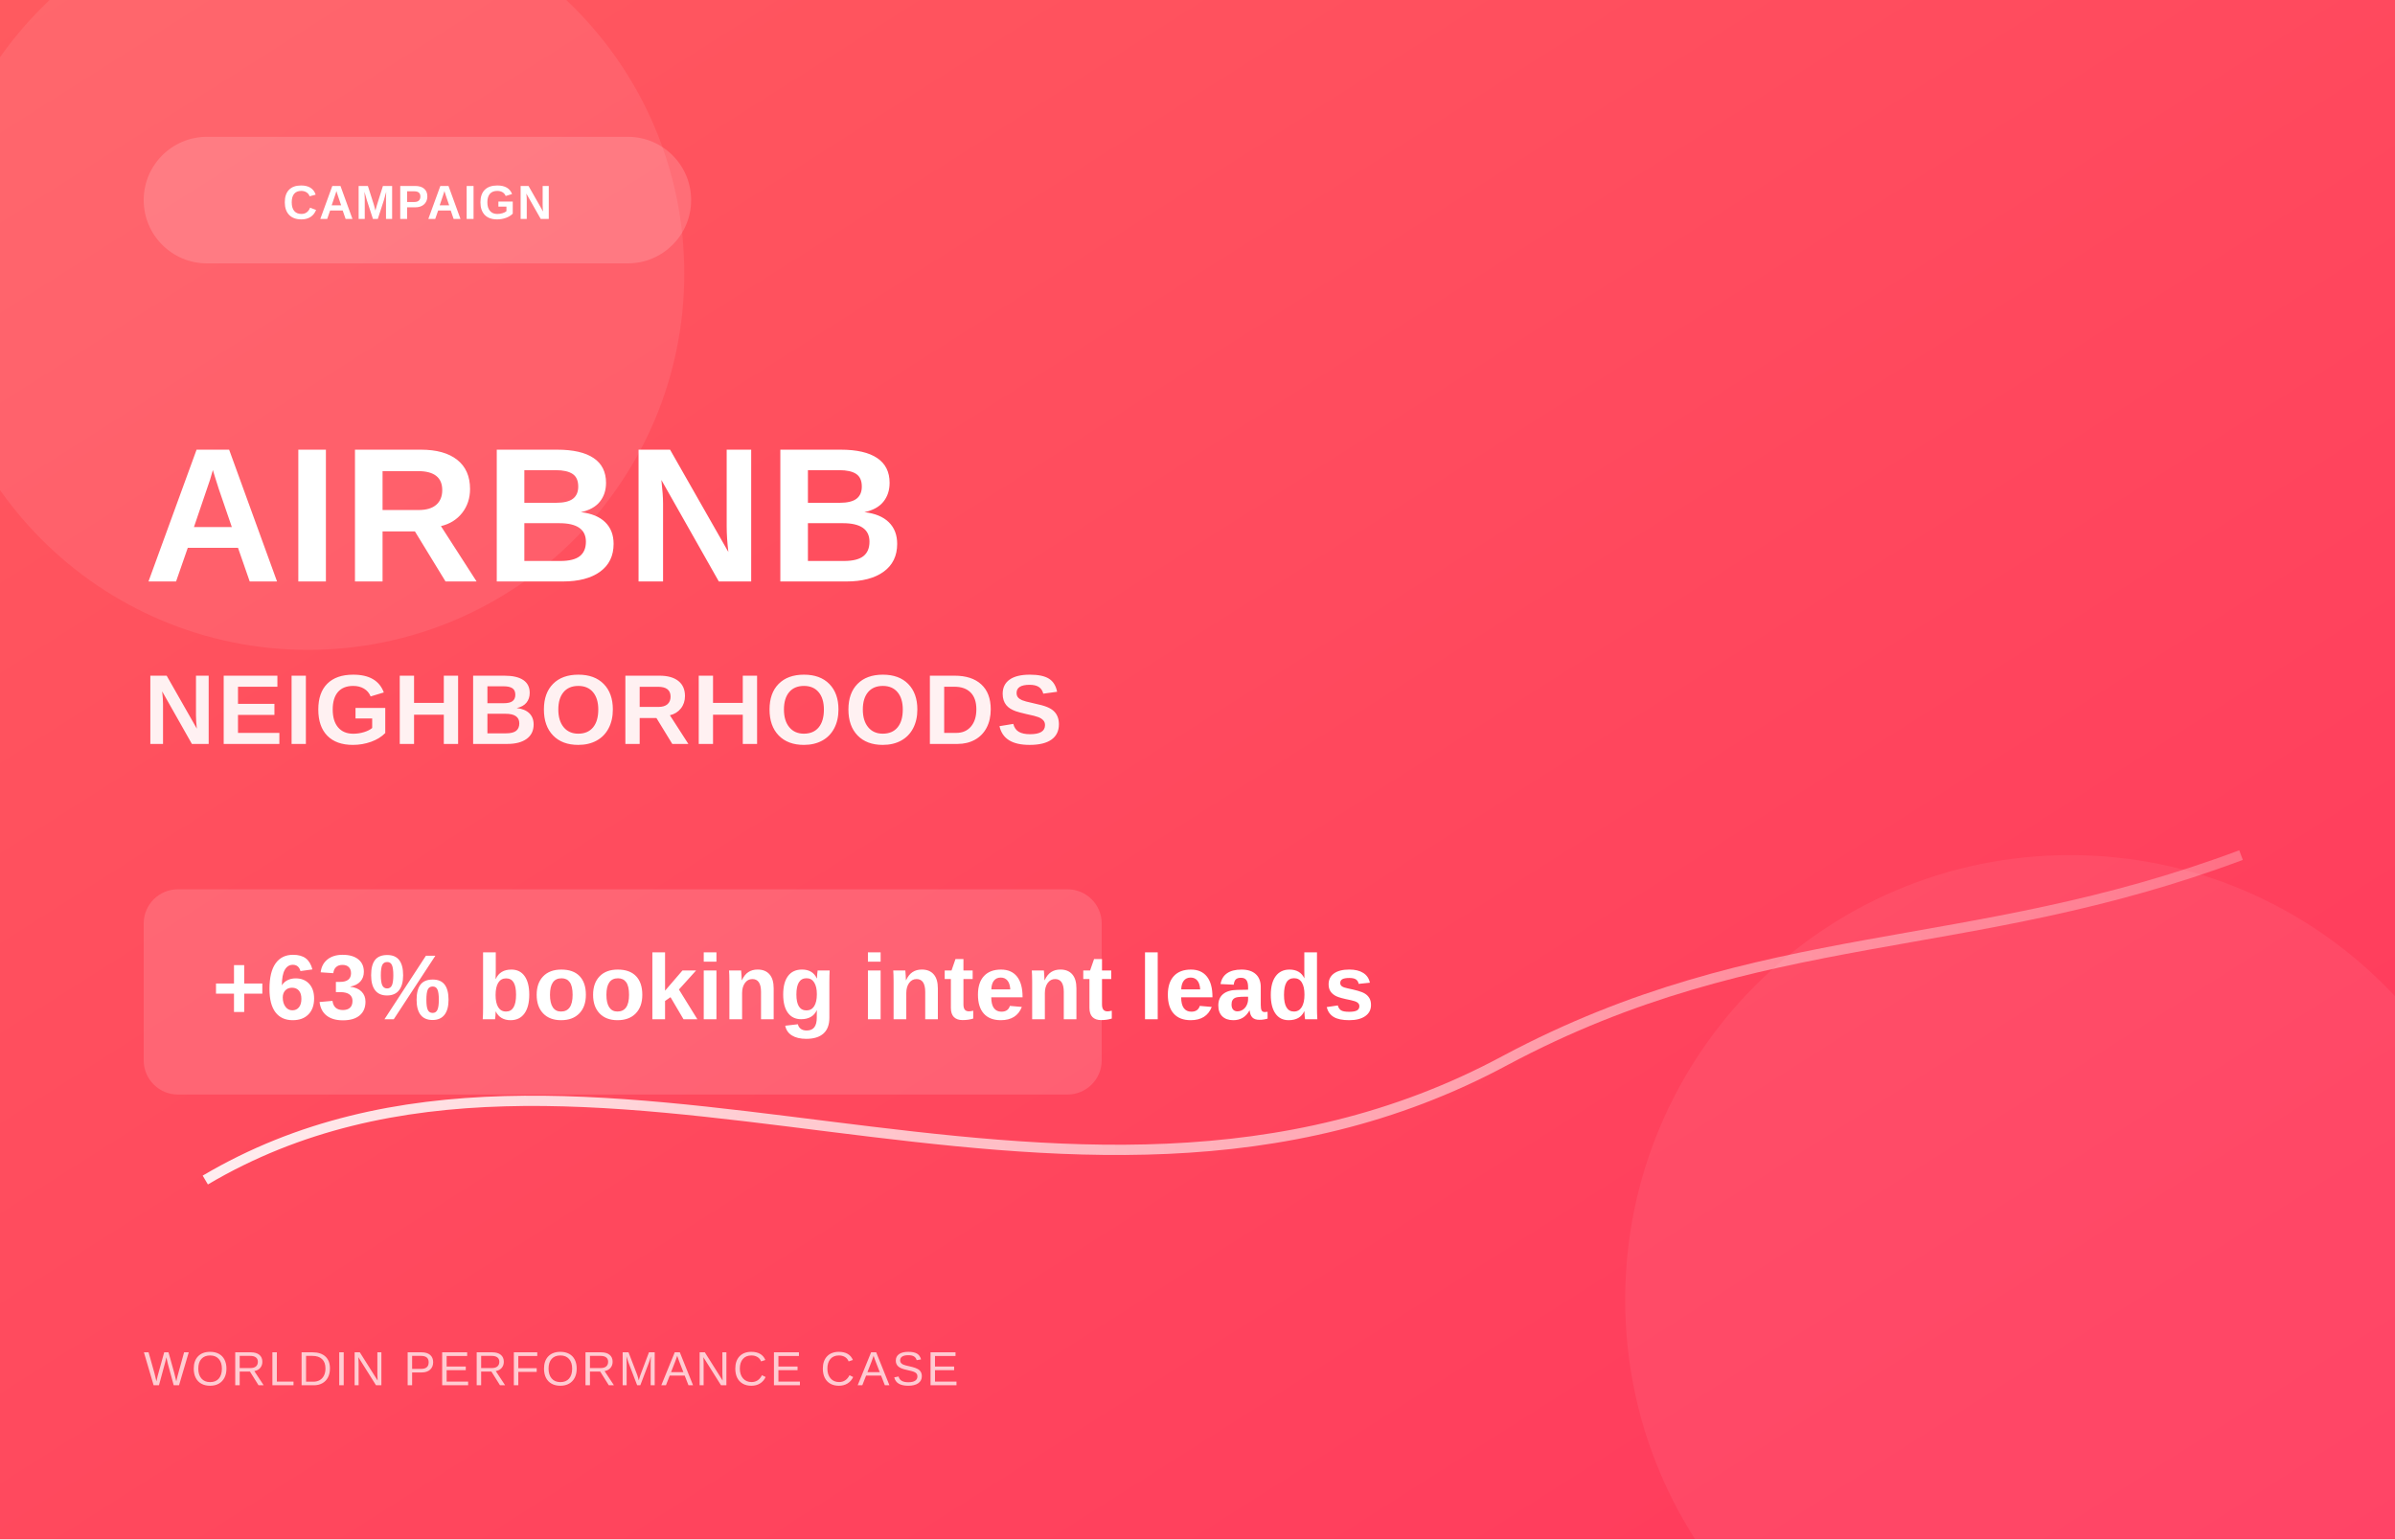
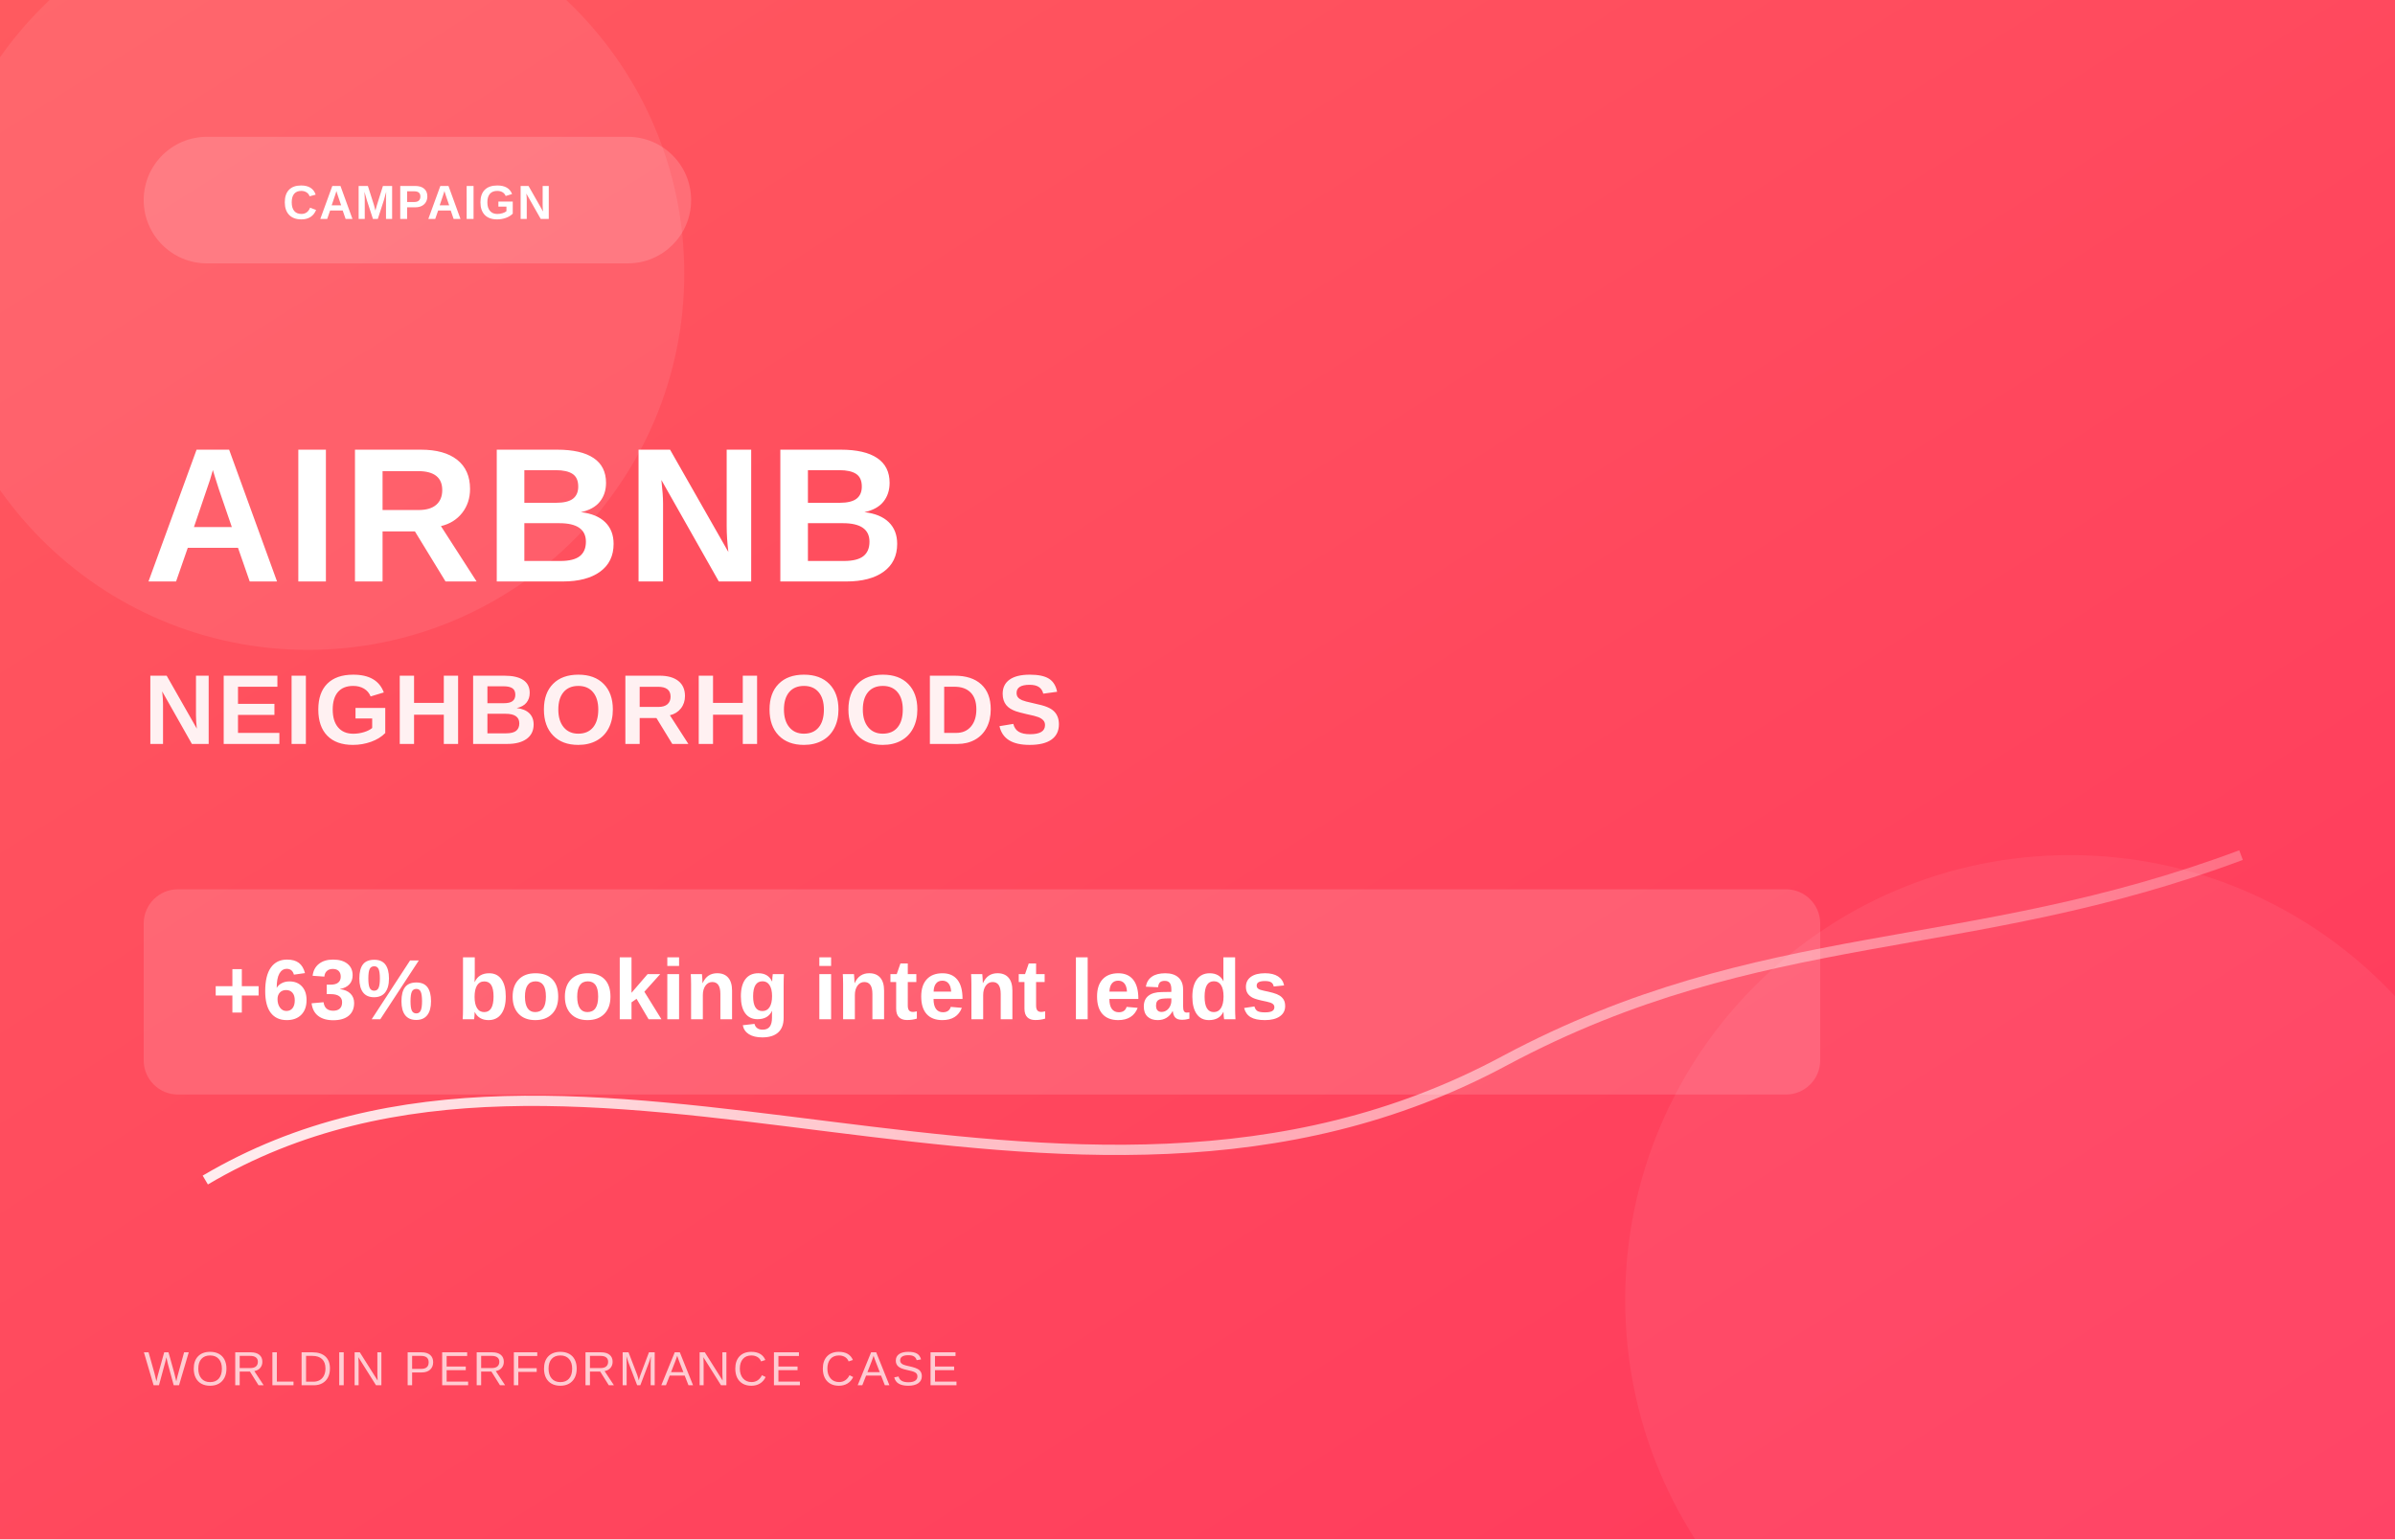
<svg xmlns="http://www.w3.org/2000/svg" width="1400" height="900" viewBox="0 0 1400 900" role="img" aria-label="AIRBNB NEIGHBORHOODS campaign visual">
  <defs>
    <linearGradient id="bg" x1="0" y1="0" x2="1" y2="1">
      <stop offset="0%" stop-color="#FF5A5F" />
      <stop offset="100%" stop-color="#FF385C" />
    </linearGradient>
    <linearGradient id="line" x1="0" y1="0" x2="1" y2="0">
      <stop offset="0%" stop-color="#ffffff" stop-opacity="0.9" />
      <stop offset="100%" stop-color="#ffffff" stop-opacity="0.25" />
    </linearGradient>
  </defs>
  <rect width="1400" height="900" fill="url(#bg)" />
  <circle cx="180" cy="160" r="220" fill="#ffffff" fill-opacity="0.08" />
  <circle cx="1210" cy="760" r="260" fill="#ffffff" fill-opacity="0.06" />
  <path d="M120 690 C 340 560, 620 760, 880 620 C 1030 540, 1150 560, 1310 500" stroke="url(#line)" stroke-width="6" fill="none" />
  <rect x="84" y="80" width="320" height="74" rx="37" fill="#ffffff" fill-opacity="0.16" />
  <text x="244" y="128" text-anchor="middle" fill="#ffffff" font-family="Arial, sans-serif" font-size="28" font-weight="700" letter-spacing="1">CAMPAIGN</text>
  <text x="84" y="340" fill="#ffffff" font-family="Arial, sans-serif" font-size="112" font-weight="800" letter-spacing="2">AIRBNB</text>
  <text x="84" y="435" fill="#ffffff" fill-opacity="0.92" font-family="Arial, sans-serif" font-size="58" font-weight="600" letter-spacing="1">NEIGHBORHOODS</text>
-   <rect x="84" y="520" width="560" height="120" rx="20" fill="#ffffff" fill-opacity="0.14" />
-   <text x="124" y="596" fill="#ffffff" font-family="Arial, sans-serif" font-size="54" font-weight="700">+63% booking intent leads</text>
+   <rect x="84" y="520" width="980" height="120" rx="20" fill="#ffffff" fill-opacity="0.14" />
+   <text x="124" y="596" fill="#ffffff" font-family="Arial, sans-serif" font-size="50" font-weight="700">+63% booking intent leads</text>
  <text x="84" y="810" fill="#ffffff" fill-opacity="0.72" font-family="Arial, sans-serif" font-size="28" letter-spacing="1.5">WORLDIN PERFORMANCE CASE</text>
</svg>
